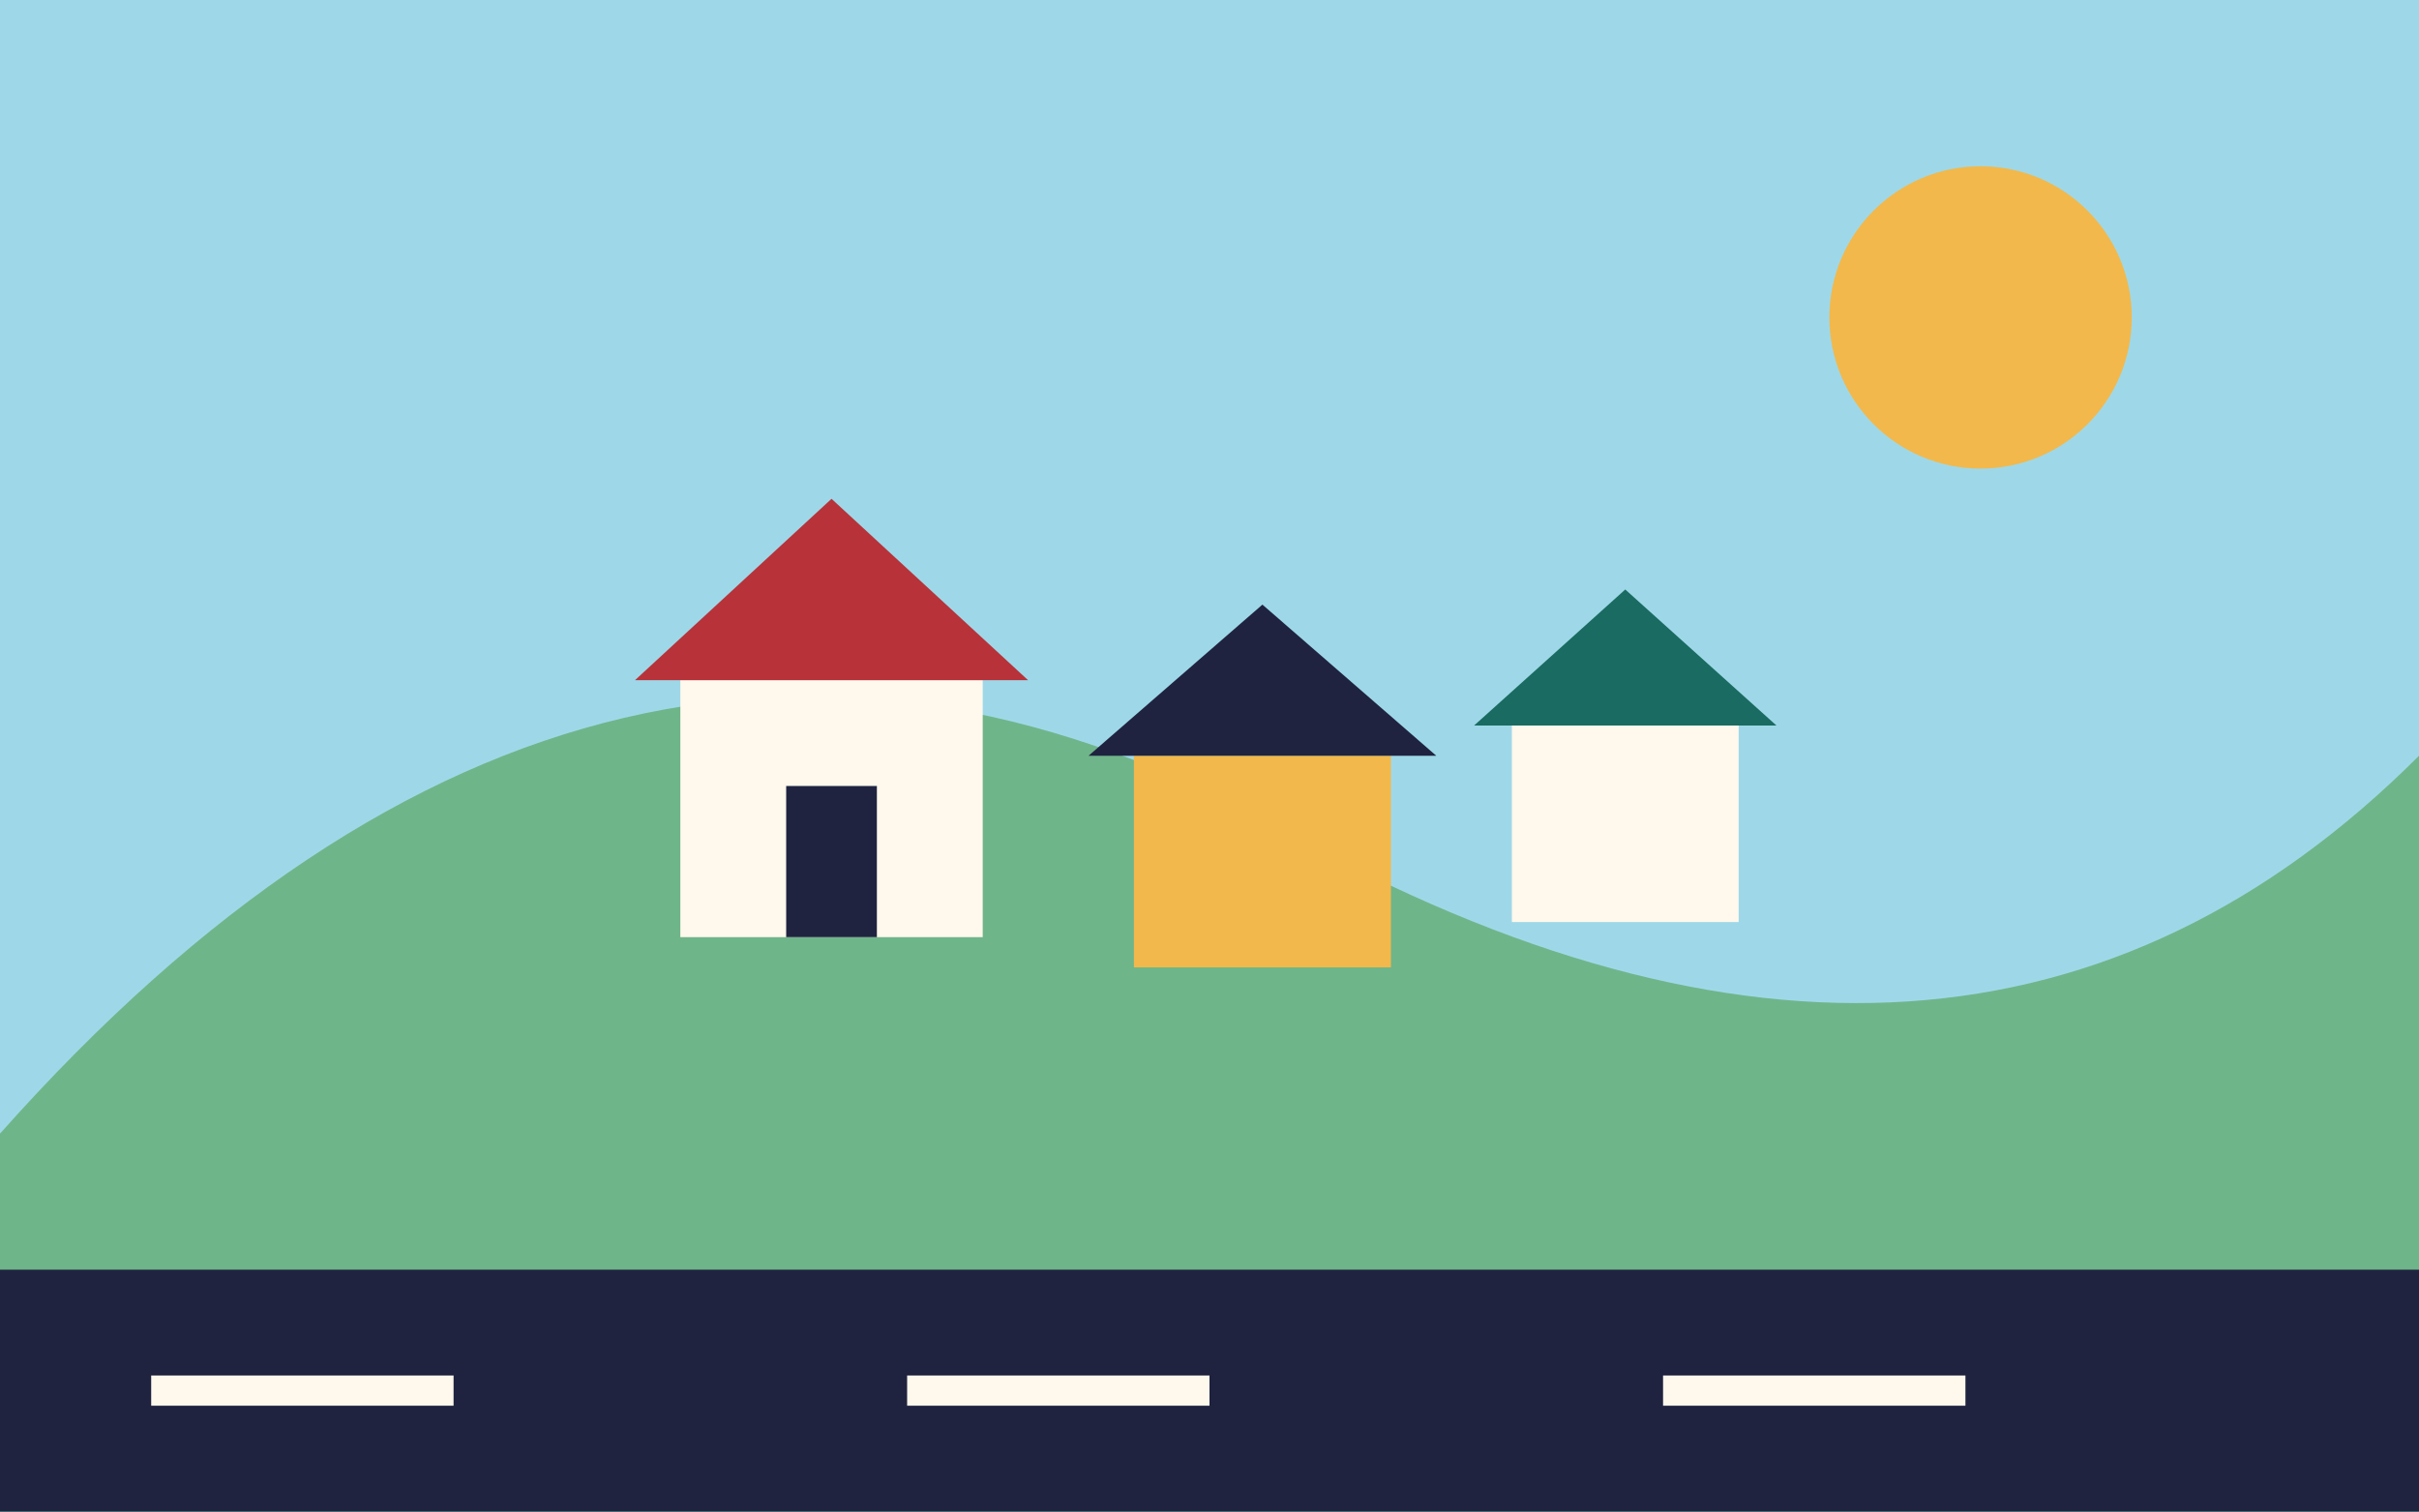
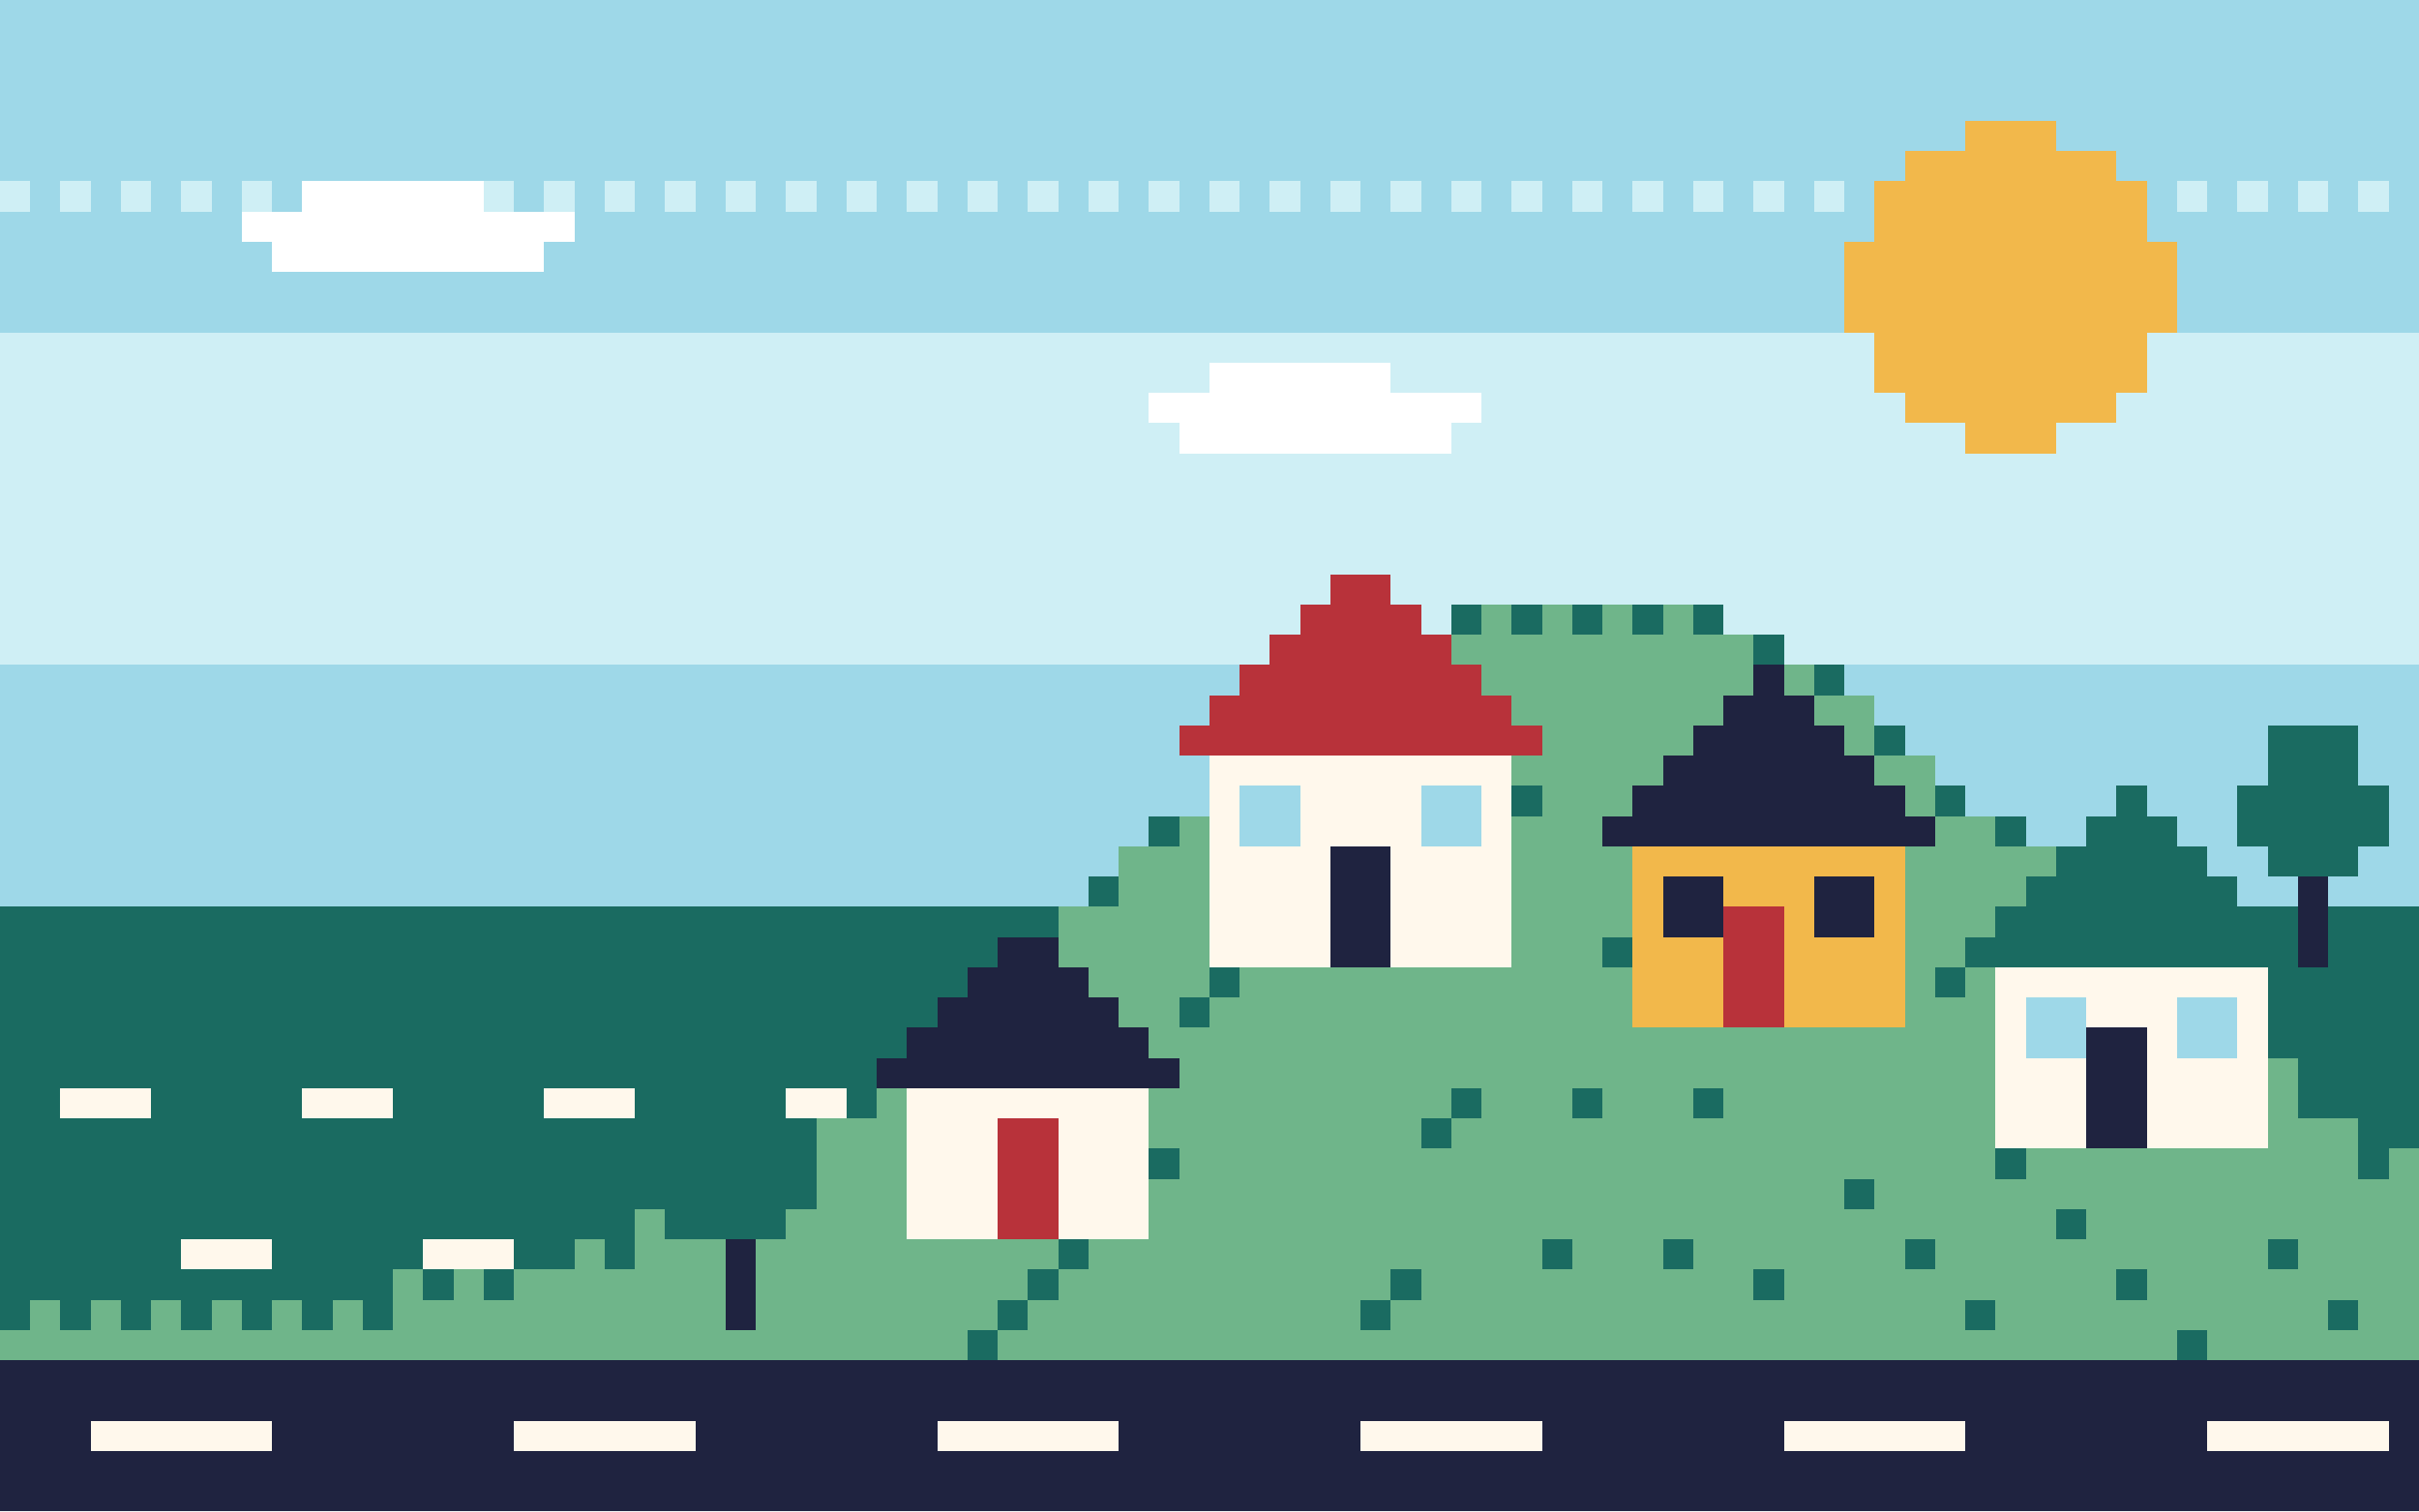
- <svg xmlns="http://www.w3.org/2000/svg" viewBox="0 0 320 200" width="320" height="200" role="img" aria-labelledby="t">
-   <rect width="320" height="200" fill="#9ED8E8" />
-   <circle cx="262" cy="42" r="20" fill="#F2B84B" />
-   <rect y="150" width="320" height="50" fill="#1A6B61" />
-   <path d="M0 150 Q80 60 170 110 T320 100 V200 H0Z" fill="#6FB58A" />
-   <g>
-     <rect x="90" y="90" width="40" height="34" fill="#FFF8EC" />
-     <polygon points="84,90 110,66 136,90" fill="#B8323A" />
-     <rect x="104" y="104" width="12" height="20" fill="#1F2340" />
-     <rect x="150" y="100" width="34" height="28" fill="#F2B84B" />
-     <polygon points="144,100 167,80 190,100" fill="#1F2340" />
-     <rect x="200" y="96" width="30" height="26" fill="#FFF8EC" />
-     <polygon points="195,96 215,78 235,96" fill="#1A6B61" />
-   </g>
-   <rect y="168" width="320" height="32" fill="#1F2340" />
-   <rect x="20" y="182" width="40" height="4" fill="#FFF8EC" />
-   <rect x="120" y="182" width="40" height="4" fill="#FFF8EC" />
-   <rect x="220" y="182" width="40" height="4" fill="#FFF8EC" />
+ <svg xmlns="http://www.w3.org/2000/svg" viewBox="0 0 80 50" width="320" height="200" shape-rendering="crispEdges" role="img" aria-labelledby="t">
+   <rect width="80" height="50" fill="#9ED8E8" />
+   <g fill="#F2B84B">
+     <rect x="65" y="4" width="3" height="1" />
+     <rect x="63" y="5" width="7" height="1" />
+     <rect x="62" y="6" width="9" height="1" />
+     <rect x="62" y="7" width="9" height="1" />
+     <rect x="61" y="8" width="11" height="1" />
+     <rect x="61" y="9" width="11" height="1" />
+     <rect x="61" y="10" width="11" height="1" />
+     <rect x="62" y="11" width="9" height="1" />
+     <rect x="62" y="12" width="9" height="1" />
+     <rect x="63" y="13" width="7" height="1" />
+     <rect x="65" y="14" width="3" height="1" />
+     <rect x="54" y="28" width="9" height="1" />
+     <rect x="54" y="29" width="1" height="1" />
+     <rect x="57" y="29" width="3" height="1" />
+     <rect x="62" y="29" width="1" height="1" />
+     <rect x="54" y="30" width="1" height="1" />
+     <rect x="59" y="30" width="1" height="1" />
+     <rect x="62" y="30" width="1" height="1" />
+     <rect x="54" y="31" width="3" height="1" />
+     <rect x="59" y="31" width="4" height="1" />
+     <rect x="54" y="32" width="3" height="1" />
+     <rect x="59" y="32" width="4" height="1" />
+     <rect x="54" y="33" width="3" height="1" />
+     <rect x="59" y="33" width="4" height="1" />
+   </g>
+   <g fill="#CFEFF5">
+     <rect x="0" y="6" width="1" height="1" />
+     <rect x="2" y="6" width="1" height="1" />
+     <rect x="4" y="6" width="1" height="1" />
+     <rect x="6" y="6" width="1" height="1" />
+     <rect x="8" y="6" width="1" height="1" />
+     <rect x="16" y="6" width="1" height="1" />
+     <rect x="18" y="6" width="1" height="1" />
+     <rect x="20" y="6" width="1" height="1" />
+     <rect x="22" y="6" width="1" height="1" />
+     <rect x="24" y="6" width="1" height="1" />
+     <rect x="26" y="6" width="1" height="1" />
+     <rect x="28" y="6" width="1" height="1" />
+     <rect x="30" y="6" width="1" height="1" />
+     <rect x="32" y="6" width="1" height="1" />
+     <rect x="34" y="6" width="1" height="1" />
+     <rect x="36" y="6" width="1" height="1" />
+     <rect x="38" y="6" width="1" height="1" />
+     <rect x="40" y="6" width="1" height="1" />
+     <rect x="42" y="6" width="1" height="1" />
+     <rect x="44" y="6" width="1" height="1" />
+     <rect x="46" y="6" width="1" height="1" />
+     <rect x="48" y="6" width="1" height="1" />
+     <rect x="50" y="6" width="1" height="1" />
+     <rect x="52" y="6" width="1" height="1" />
+     <rect x="54" y="6" width="1" height="1" />
+     <rect x="56" y="6" width="1" height="1" />
+     <rect x="58" y="6" width="1" height="1" />
+     <rect x="60" y="6" width="1" height="1" />
+     <rect x="72" y="6" width="1" height="1" />
+     <rect x="74" y="6" width="1" height="1" />
+     <rect x="76" y="6" width="1" height="1" />
+     <rect x="78" y="6" width="1" height="1" />
+     <rect x="0" y="11" width="62" height="1" />
+     <rect x="71" y="11" width="9" height="1" />
+     <rect x="0" y="12" width="40" height="1" />
+     <rect x="46" y="12" width="16" height="1" />
+     <rect x="71" y="12" width="9" height="1" />
+     <rect x="0" y="13" width="38" height="1" />
+     <rect x="49" y="13" width="14" height="1" />
+     <rect x="70" y="13" width="10" height="1" />
+     <rect x="0" y="14" width="39" height="1" />
+     <rect x="48" y="14" width="17" height="1" />
+     <rect x="68" y="14" width="12" height="1" />
+     <rect x="0" y="15" width="80" height="1" />
+     <rect x="0" y="16" width="80" height="1" />
+     <rect x="0" y="17" width="80" height="1" />
+     <rect x="0" y="18" width="80" height="1" />
+     <rect x="0" y="19" width="44" height="1" />
+     <rect x="46" y="19" width="34" height="1" />
+     <rect x="0" y="20" width="43" height="1" />
+     <rect x="47" y="20" width="1" height="1" />
+     <rect x="57" y="20" width="23" height="1" />
+     <rect x="0" y="21" width="42" height="1" />
+     <rect x="59" y="21" width="21" height="1" />
+   </g>
+   <g fill="#FFFFFF">
+     <rect x="10" y="6" width="6" height="1" />
+     <rect x="8" y="7" width="11" height="1" />
+     <rect x="9" y="8" width="9" height="1" />
+     <rect x="40" y="12" width="6" height="1" />
+     <rect x="38" y="13" width="11" height="1" />
+     <rect x="39" y="14" width="9" height="1" />
+   </g>
+   <g fill="#B8323A">
+     <rect x="44" y="19" width="2" height="1" />
+     <rect x="43" y="20" width="4" height="1" />
+     <rect x="42" y="21" width="6" height="1" />
+     <rect x="41" y="22" width="8" height="1" />
+     <rect x="40" y="23" width="10" height="1" />
+     <rect x="39" y="24" width="12" height="1" />
+     <rect x="57" y="30" width="2" height="1" />
+     <rect x="57" y="31" width="2" height="1" />
+     <rect x="57" y="32" width="2" height="1" />
+     <rect x="57" y="33" width="2" height="1" />
+     <rect x="33" y="37" width="2" height="1" />
+     <rect x="33" y="38" width="2" height="1" />
+     <rect x="33" y="39" width="2" height="1" />
+     <rect x="33" y="40" width="2" height="1" />
+   </g>
+   <g fill="#1A6B61">
+     <rect x="48" y="20" width="1" height="1" />
+     <rect x="50" y="20" width="1" height="1" />
+     <rect x="52" y="20" width="1" height="1" />
+     <rect x="54" y="20" width="1" height="1" />
+     <rect x="56" y="20" width="1" height="1" />
+     <rect x="58" y="21" width="1" height="1" />
+     <rect x="60" y="22" width="1" height="1" />
+     <rect x="62" y="24" width="1" height="1" />
+     <rect x="75" y="24" width="3" height="1" />
+     <rect x="75" y="25" width="3" height="1" />
+     <rect x="50" y="26" width="1" height="1" />
+     <rect x="64" y="26" width="1" height="1" />
+     <rect x="70" y="26" width="1" height="1" />
+     <rect x="74" y="26" width="5" height="1" />
+     <rect x="38" y="27" width="1" height="1" />
+     <rect x="66" y="27" width="1" height="1" />
+     <rect x="69" y="27" width="3" height="1" />
+     <rect x="74" y="27" width="5" height="1" />
+     <rect x="68" y="28" width="5" height="1" />
+     <rect x="75" y="28" width="3" height="1" />
+     <rect x="36" y="29" width="1" height="1" />
+     <rect x="67" y="29" width="7" height="1" />
+     <rect x="0" y="30" width="35" height="1" />
+     <rect x="66" y="30" width="10" height="1" />
+     <rect x="77" y="30" width="3" height="1" />
+     <rect x="0" y="31" width="33" height="1" />
+     <rect x="53" y="31" width="1" height="1" />
+     <rect x="65" y="31" width="11" height="1" />
+     <rect x="77" y="31" width="3" height="1" />
+     <rect x="0" y="32" width="32" height="1" />
+     <rect x="40" y="32" width="1" height="1" />
+     <rect x="64" y="32" width="1" height="1" />
+     <rect x="75" y="32" width="5" height="1" />
+     <rect x="0" y="33" width="31" height="1" />
+     <rect x="39" y="33" width="1" height="1" />
+     <rect x="75" y="33" width="5" height="1" />
+     <rect x="0" y="34" width="30" height="1" />
+     <rect x="75" y="34" width="5" height="1" />
+     <rect x="0" y="35" width="29" height="1" />
+     <rect x="76" y="35" width="4" height="1" />
+     <rect x="0" y="36" width="2" height="1" />
+     <rect x="5" y="36" width="5" height="1" />
+     <rect x="13" y="36" width="5" height="1" />
+     <rect x="21" y="36" width="5" height="1" />
+     <rect x="28" y="36" width="1" height="1" />
+     <rect x="48" y="36" width="1" height="1" />
+     <rect x="52" y="36" width="1" height="1" />
+     <rect x="56" y="36" width="1" height="1" />
+     <rect x="76" y="36" width="4" height="1" />
+     <rect x="0" y="37" width="27" height="1" />
+     <rect x="47" y="37" width="1" height="1" />
+     <rect x="78" y="37" width="2" height="1" />
+     <rect x="0" y="38" width="27" height="1" />
+     <rect x="38" y="38" width="1" height="1" />
+     <rect x="66" y="38" width="1" height="1" />
+     <rect x="78" y="38" width="1" height="1" />
+     <rect x="0" y="39" width="27" height="1" />
+     <rect x="61" y="39" width="1" height="1" />
+     <rect x="0" y="40" width="21" height="1" />
+     <rect x="22" y="40" width="4" height="1" />
+     <rect x="68" y="40" width="1" height="1" />
+     <rect x="0" y="41" width="6" height="1" />
+     <rect x="9" y="41" width="5" height="1" />
+     <rect x="17" y="41" width="2" height="1" />
+     <rect x="20" y="41" width="1" height="1" />
+     <rect x="35" y="41" width="1" height="1" />
+     <rect x="51" y="41" width="1" height="1" />
+     <rect x="55" y="41" width="1" height="1" />
+     <rect x="63" y="41" width="1" height="1" />
+     <rect x="75" y="41" width="1" height="1" />
+     <rect x="0" y="42" width="13" height="1" />
+     <rect x="14" y="42" width="1" height="1" />
+     <rect x="16" y="42" width="1" height="1" />
+     <rect x="34" y="42" width="1" height="1" />
+     <rect x="46" y="42" width="1" height="1" />
+     <rect x="58" y="42" width="1" height="1" />
+     <rect x="70" y="42" width="1" height="1" />
+     <rect x="0" y="43" width="1" height="1" />
+     <rect x="2" y="43" width="1" height="1" />
+     <rect x="4" y="43" width="1" height="1" />
+     <rect x="6" y="43" width="1" height="1" />
+     <rect x="8" y="43" width="1" height="1" />
+     <rect x="10" y="43" width="1" height="1" />
+     <rect x="12" y="43" width="1" height="1" />
+     <rect x="33" y="43" width="1" height="1" />
+     <rect x="45" y="43" width="1" height="1" />
+     <rect x="65" y="43" width="1" height="1" />
+     <rect x="77" y="43" width="1" height="1" />
+     <rect x="32" y="44" width="1" height="1" />
+     <rect x="72" y="44" width="1" height="1" />
+   </g>
+   <g fill="#6FB58A">
+     <rect x="49" y="20" width="1" height="1" />
+     <rect x="51" y="20" width="1" height="1" />
+     <rect x="53" y="20" width="1" height="1" />
+     <rect x="55" y="20" width="1" height="1" />
+     <rect x="48" y="21" width="10" height="1" />
+     <rect x="49" y="22" width="9" height="1" />
+     <rect x="59" y="22" width="1" height="1" />
+     <rect x="50" y="23" width="7" height="1" />
+     <rect x="60" y="23" width="2" height="1" />
+     <rect x="51" y="24" width="5" height="1" />
+     <rect x="61" y="24" width="1" height="1" />
+     <rect x="50" y="25" width="5" height="1" />
+     <rect x="62" y="25" width="2" height="1" />
+     <rect x="51" y="26" width="3" height="1" />
+     <rect x="63" y="26" width="1" height="1" />
+     <rect x="39" y="27" width="1" height="1" />
+     <rect x="50" y="27" width="3" height="1" />
+     <rect x="64" y="27" width="2" height="1" />
+     <rect x="37" y="28" width="3" height="1" />
+     <rect x="50" y="28" width="4" height="1" />
+     <rect x="63" y="28" width="5" height="1" />
+     <rect x="37" y="29" width="3" height="1" />
+     <rect x="50" y="29" width="4" height="1" />
+     <rect x="63" y="29" width="4" height="1" />
+     <rect x="35" y="30" width="5" height="1" />
+     <rect x="50" y="30" width="4" height="1" />
+     <rect x="63" y="30" width="3" height="1" />
+     <rect x="35" y="31" width="5" height="1" />
+     <rect x="50" y="31" width="3" height="1" />
+     <rect x="63" y="31" width="2" height="1" />
+     <rect x="36" y="32" width="4" height="1" />
+     <rect x="41" y="32" width="13" height="1" />
+     <rect x="63" y="32" width="1" height="1" />
+     <rect x="65" y="32" width="1" height="1" />
+     <rect x="37" y="33" width="2" height="1" />
+     <rect x="40" y="33" width="14" height="1" />
+     <rect x="63" y="33" width="3" height="1" />
+     <rect x="38" y="34" width="28" height="1" />
+     <rect x="39" y="35" width="27" height="1" />
+     <rect x="75" y="35" width="1" height="1" />
+     <rect x="29" y="36" width="1" height="1" />
+     <rect x="38" y="36" width="10" height="1" />
+     <rect x="49" y="36" width="3" height="1" />
+     <rect x="53" y="36" width="3" height="1" />
+     <rect x="57" y="36" width="9" height="1" />
+     <rect x="75" y="36" width="1" height="1" />
+     <rect x="27" y="37" width="3" height="1" />
+     <rect x="38" y="37" width="9" height="1" />
+     <rect x="48" y="37" width="18" height="1" />
+     <rect x="75" y="37" width="3" height="1" />
+     <rect x="27" y="38" width="3" height="1" />
+     <rect x="39" y="38" width="27" height="1" />
+     <rect x="67" y="38" width="11" height="1" />
+     <rect x="79" y="38" width="1" height="1" />
+     <rect x="27" y="39" width="3" height="1" />
+     <rect x="38" y="39" width="23" height="1" />
+     <rect x="62" y="39" width="18" height="1" />
+     <rect x="21" y="40" width="1" height="1" />
+     <rect x="26" y="40" width="4" height="1" />
+     <rect x="38" y="40" width="30" height="1" />
+     <rect x="69" y="40" width="11" height="1" />
+     <rect x="19" y="41" width="1" height="1" />
+     <rect x="21" y="41" width="3" height="1" />
+     <rect x="25" y="41" width="10" height="1" />
+     <rect x="36" y="41" width="15" height="1" />
+     <rect x="52" y="41" width="3" height="1" />
+     <rect x="56" y="41" width="7" height="1" />
+     <rect x="64" y="41" width="11" height="1" />
+     <rect x="76" y="41" width="4" height="1" />
+     <rect x="13" y="42" width="1" height="1" />
+     <rect x="15" y="42" width="1" height="1" />
+     <rect x="17" y="42" width="7" height="1" />
+     <rect x="25" y="42" width="9" height="1" />
+     <rect x="35" y="42" width="11" height="1" />
+     <rect x="47" y="42" width="11" height="1" />
+     <rect x="59" y="42" width="11" height="1" />
+     <rect x="71" y="42" width="9" height="1" />
+     <rect x="1" y="43" width="1" height="1" />
+     <rect x="3" y="43" width="1" height="1" />
+     <rect x="5" y="43" width="1" height="1" />
+     <rect x="7" y="43" width="1" height="1" />
+     <rect x="9" y="43" width="1" height="1" />
+     <rect x="11" y="43" width="1" height="1" />
+     <rect x="13" y="43" width="11" height="1" />
+     <rect x="25" y="43" width="8" height="1" />
+     <rect x="34" y="43" width="11" height="1" />
+     <rect x="46" y="43" width="19" height="1" />
+     <rect x="66" y="43" width="11" height="1" />
+     <rect x="78" y="43" width="2" height="1" />
+     <rect x="0" y="44" width="32" height="1" />
+     <rect x="33" y="44" width="39" height="1" />
+     <rect x="73" y="44" width="7" height="1" />
+   </g>
+   <g fill="#1F2340">
+     <rect x="58" y="22" width="1" height="1" />
+     <rect x="57" y="23" width="3" height="1" />
+     <rect x="56" y="24" width="5" height="1" />
+     <rect x="55" y="25" width="7" height="1" />
+     <rect x="54" y="26" width="9" height="1" />
+     <rect x="53" y="27" width="11" height="1" />
+     <rect x="44" y="28" width="2" height="1" />
+     <rect x="44" y="29" width="2" height="1" />
+     <rect x="55" y="29" width="2" height="1" />
+     <rect x="60" y="29" width="2" height="1" />
+     <rect x="76" y="29" width="1" height="1" />
+     <rect x="44" y="30" width="2" height="1" />
+     <rect x="55" y="30" width="2" height="1" />
+     <rect x="60" y="30" width="2" height="1" />
+     <rect x="76" y="30" width="1" height="1" />
+     <rect x="33" y="31" width="2" height="1" />
+     <rect x="44" y="31" width="2" height="1" />
+     <rect x="76" y="31" width="1" height="1" />
+     <rect x="32" y="32" width="4" height="1" />
+     <rect x="31" y="33" width="6" height="1" />
+     <rect x="30" y="34" width="8" height="1" />
+     <rect x="69" y="34" width="2" height="1" />
+     <rect x="29" y="35" width="10" height="1" />
+     <rect x="69" y="35" width="2" height="1" />
+     <rect x="69" y="36" width="2" height="1" />
+     <rect x="69" y="37" width="2" height="1" />
+     <rect x="24" y="41" width="1" height="1" />
+     <rect x="24" y="42" width="1" height="1" />
+     <rect x="24" y="43" width="1" height="1" />
+     <rect x="0" y="45" width="80" height="1" />
+     <rect x="0" y="46" width="80" height="1" />
+     <rect x="0" y="47" width="3" height="1" />
+     <rect x="9" y="47" width="8" height="1" />
+     <rect x="23" y="47" width="8" height="1" />
+     <rect x="37" y="47" width="8" height="1" />
+     <rect x="51" y="47" width="8" height="1" />
+     <rect x="65" y="47" width="8" height="1" />
+     <rect x="79" y="47" width="1" height="1" />
+     <rect x="0" y="48" width="80" height="1" />
+     <rect x="0" y="49" width="80" height="1" />
+   </g>
+   <g fill="#FFF8EC">
+     <rect x="40" y="25" width="10" height="1" />
+     <rect x="40" y="26" width="1" height="1" />
+     <rect x="43" y="26" width="4" height="1" />
+     <rect x="49" y="26" width="1" height="1" />
+     <rect x="40" y="27" width="1" height="1" />
+     <rect x="43" y="27" width="4" height="1" />
+     <rect x="49" y="27" width="1" height="1" />
+     <rect x="40" y="28" width="4" height="1" />
+     <rect x="46" y="28" width="4" height="1" />
+     <rect x="40" y="29" width="4" height="1" />
+     <rect x="46" y="29" width="4" height="1" />
+     <rect x="40" y="30" width="4" height="1" />
+     <rect x="46" y="30" width="4" height="1" />
+     <rect x="40" y="31" width="4" height="1" />
+     <rect x="46" y="31" width="4" height="1" />
+     <rect x="66" y="32" width="9" height="1" />
+     <rect x="66" y="33" width="1" height="1" />
+     <rect x="69" y="33" width="3" height="1" />
+     <rect x="74" y="33" width="1" height="1" />
+     <rect x="66" y="34" width="1" height="1" />
+     <rect x="71" y="34" width="1" height="1" />
+     <rect x="74" y="34" width="1" height="1" />
+     <rect x="66" y="35" width="3" height="1" />
+     <rect x="71" y="35" width="4" height="1" />
+     <rect x="2" y="36" width="3" height="1" />
+     <rect x="10" y="36" width="3" height="1" />
+     <rect x="18" y="36" width="3" height="1" />
+     <rect x="26" y="36" width="2" height="1" />
+     <rect x="30" y="36" width="8" height="1" />
+     <rect x="66" y="36" width="3" height="1" />
+     <rect x="71" y="36" width="4" height="1" />
+     <rect x="30" y="37" width="3" height="1" />
+     <rect x="35" y="37" width="3" height="1" />
+     <rect x="66" y="37" width="3" height="1" />
+     <rect x="71" y="37" width="4" height="1" />
+     <rect x="30" y="38" width="3" height="1" />
+     <rect x="35" y="38" width="3" height="1" />
+     <rect x="30" y="39" width="3" height="1" />
+     <rect x="35" y="39" width="3" height="1" />
+     <rect x="30" y="40" width="3" height="1" />
+     <rect x="35" y="40" width="3" height="1" />
+     <rect x="6" y="41" width="3" height="1" />
+     <rect x="14" y="41" width="3" height="1" />
+     <rect x="3" y="47" width="6" height="1" />
+     <rect x="17" y="47" width="6" height="1" />
+     <rect x="31" y="47" width="6" height="1" />
+     <rect x="45" y="47" width="6" height="1" />
+     <rect x="59" y="47" width="6" height="1" />
+     <rect x="73" y="47" width="6" height="1" />
+   </g>
</svg>
